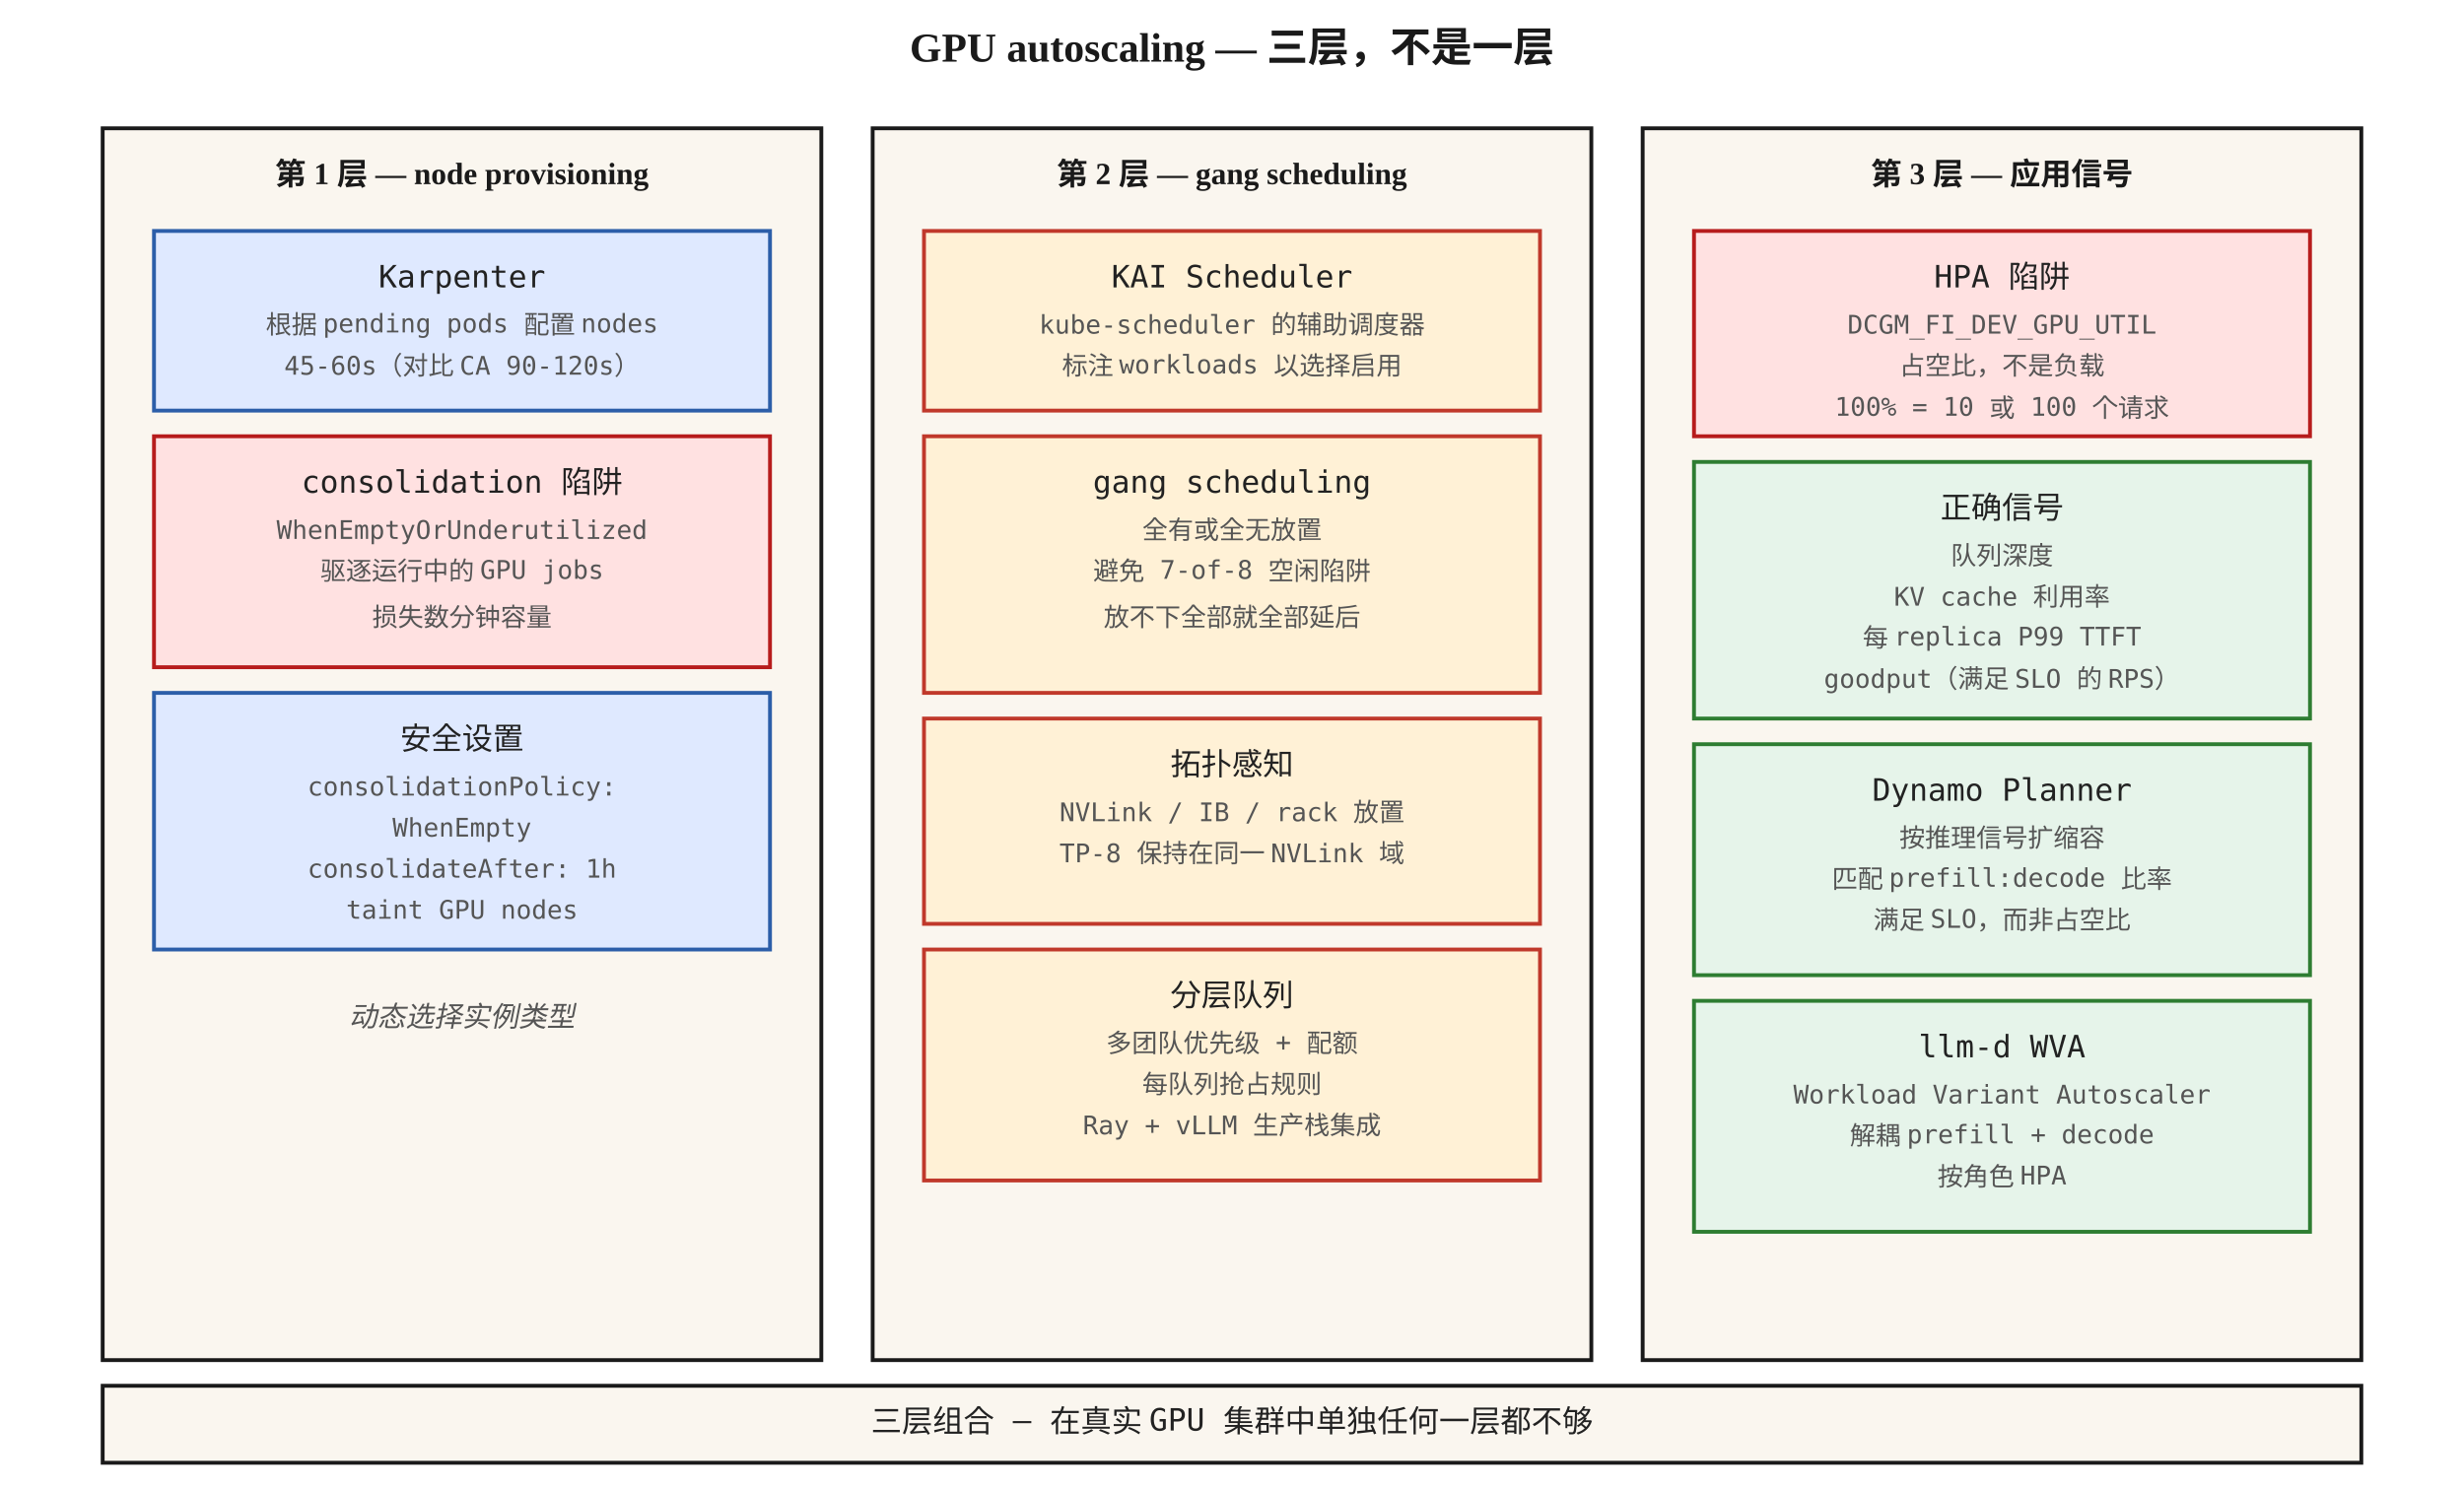
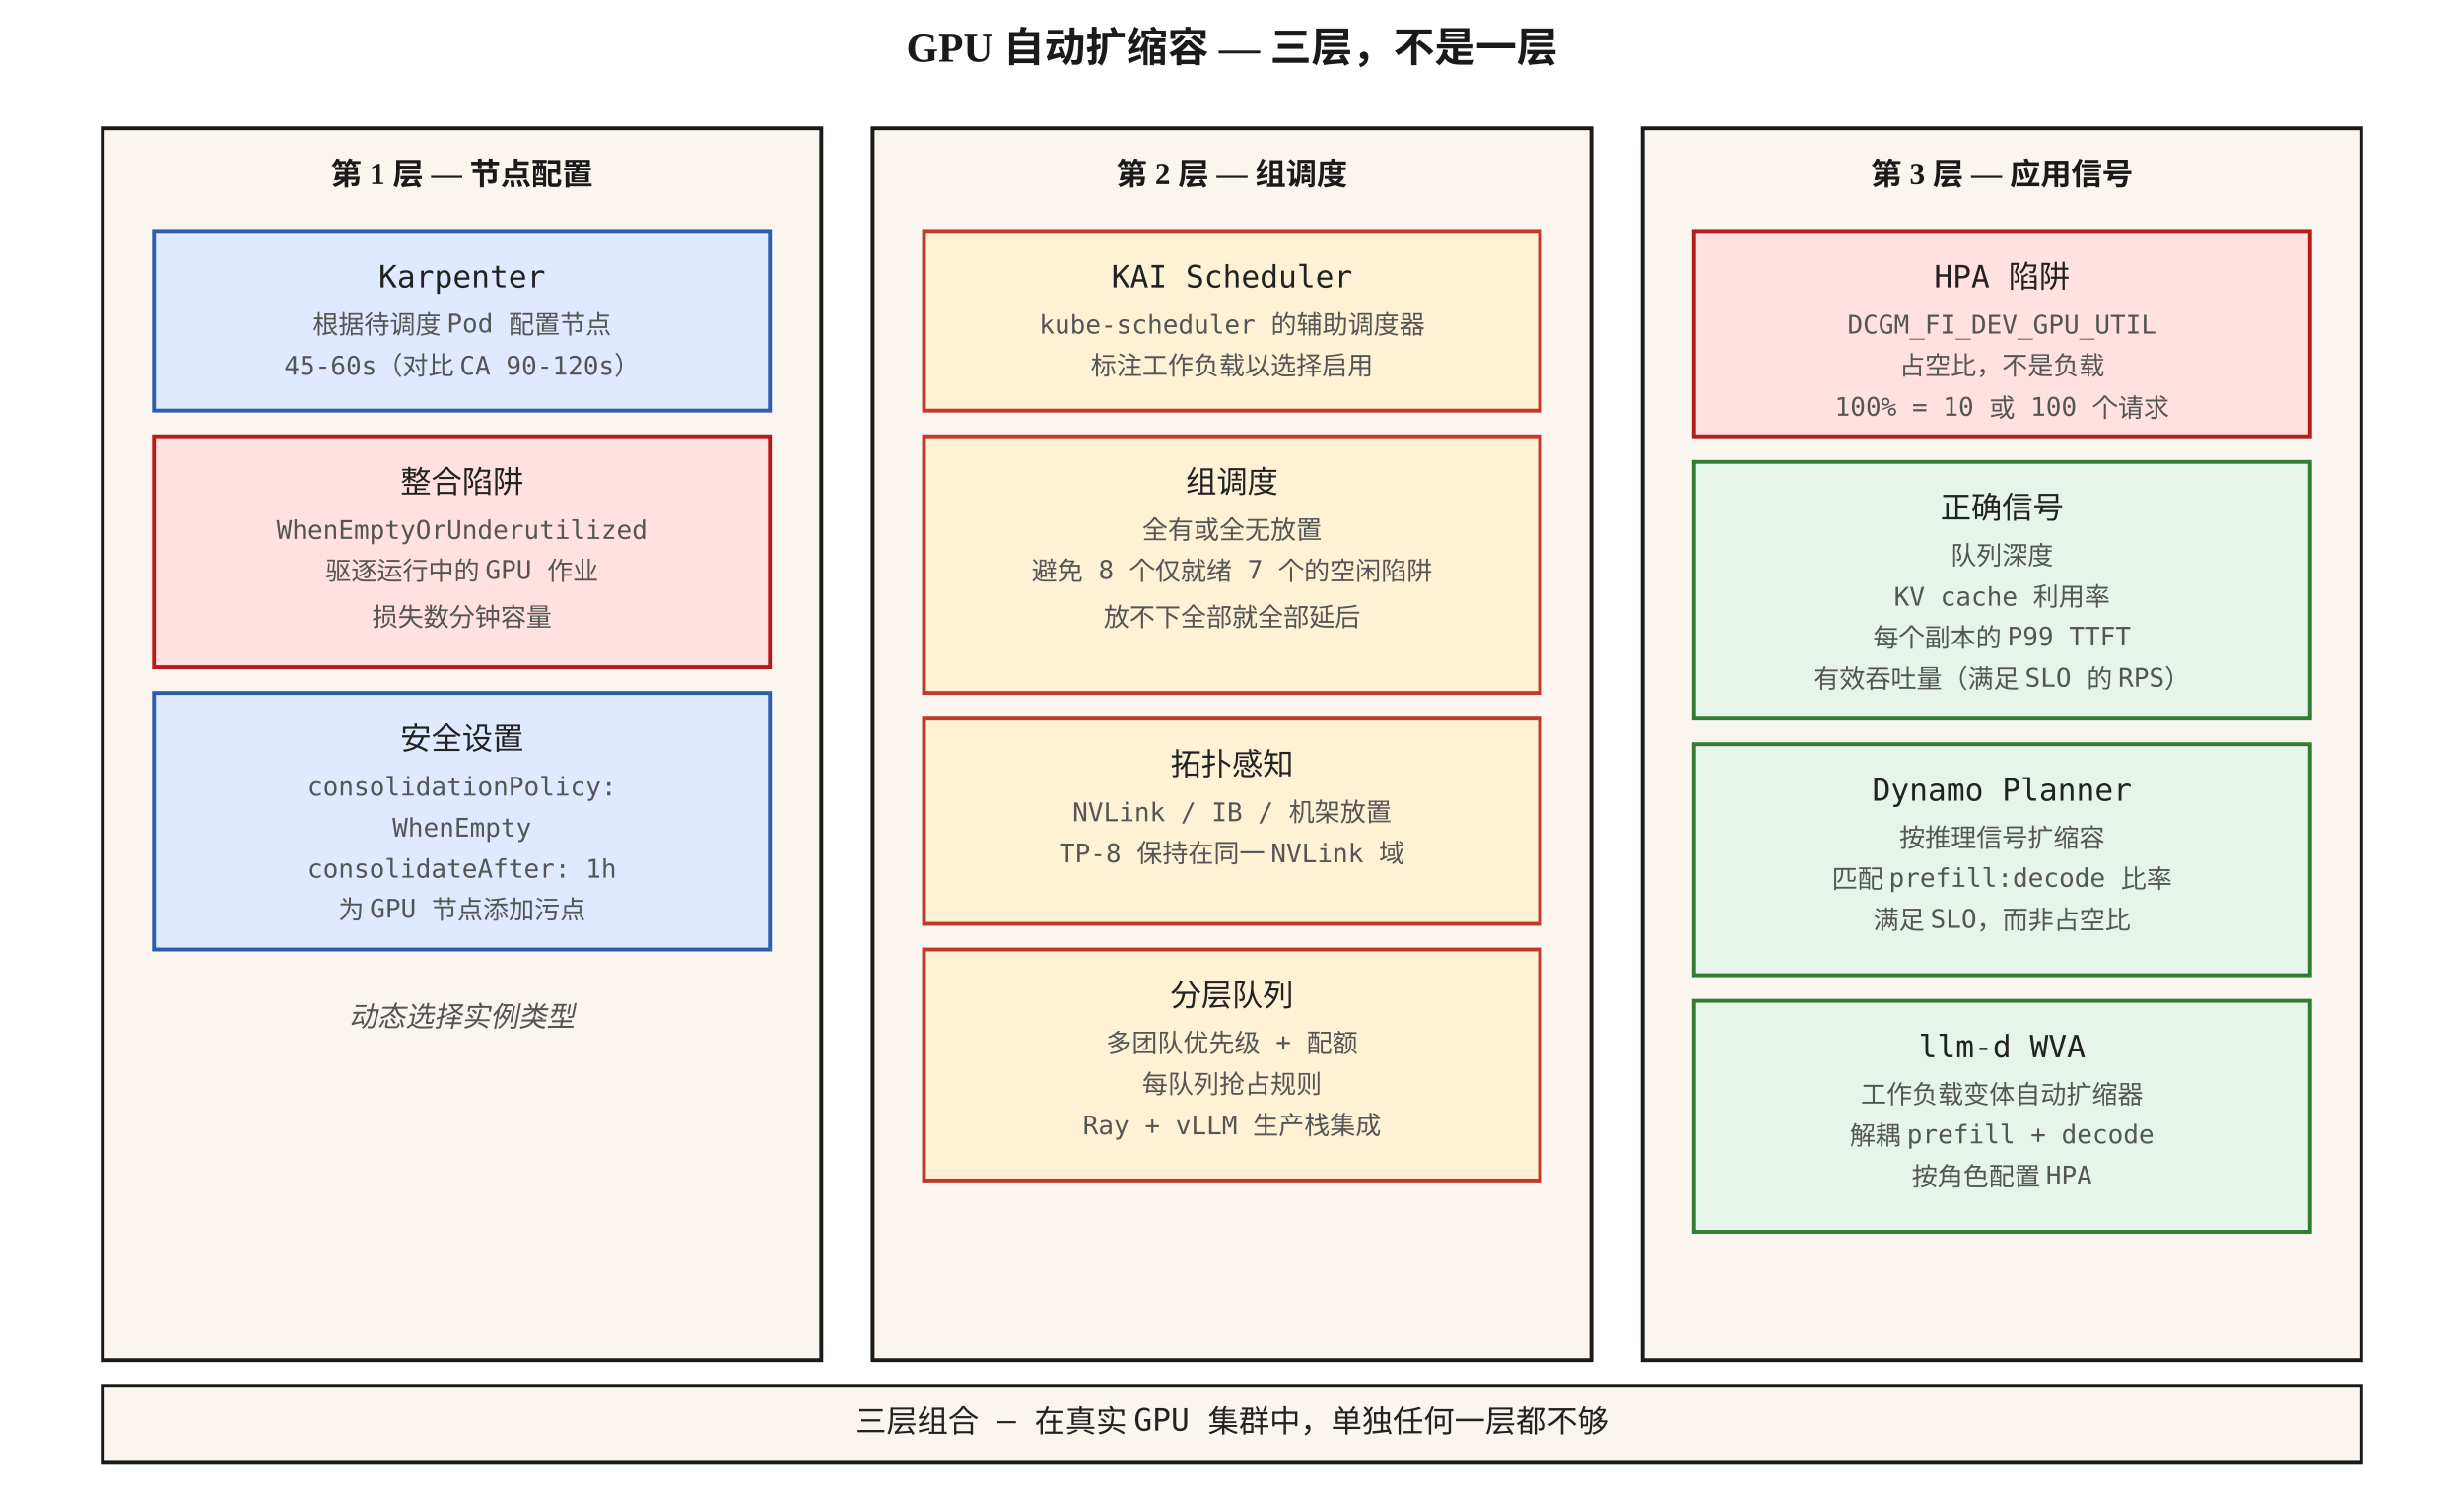
<svg xmlns="http://www.w3.org/2000/svg" viewBox="0 0 960 580" font-family="Georgia, 'Times New Roman', serif">
  <defs>
    <style>
      .box { fill: #faf6ef; stroke: #1a1a1a; stroke-width: 1.5; }
      .node { fill: #dfe9ff; stroke: #2c5ea9; stroke-width: 1.5; }
      .sched { fill: #fff1d6; stroke: #c0392b; stroke-width: 1.5; }
      .app { fill: #e6f4ea; stroke: #2e7d32; stroke-width: 1.5; }
      .bad { fill: #ffe1e1; stroke: #b71c1c; stroke-width: 1.5; }
      .title { font-size: 16px; font-weight: 700; fill: #1a1a1a; }
      .head { font-size: 12px; font-weight: 700; fill: #1a1a1a; }
      .step { font-size: 12px; font-family: 'Menlo', monospace; fill: #222; }
      .small { font-size: 10px; font-family: 'Menlo', monospace; fill: #555; }
      .caption { font-size: 11px; fill: #555; font-style: italic; }
    </style>
  </defs>
-   <text x="480" y="24" text-anchor="middle" class="title">GPU autoscaling — 三层，不是一层</text>
+   <text x="480" y="24" text-anchor="middle" class="title">GPU 自动扩缩容 — 三层，不是一层</text>
  <rect x="40" y="50" width="280" height="480" class="box" />
-   <text x="180" y="72" text-anchor="middle" class="head">第 1 层 — node provisioning</text>
+   <text x="180" y="72" text-anchor="middle" class="head">第 1 层 — 节点配置</text>
  <rect x="60" y="90" width="240" height="70" class="node" />
  <text x="180" y="112" text-anchor="middle" class="step">Karpenter</text>
-   <text x="180" y="130" text-anchor="middle" class="small">根据 pending pods 配置 nodes</text>
+   <text x="180" y="130" text-anchor="middle" class="small">根据待调度 Pod 配置节点</text>
  <text x="180" y="146" text-anchor="middle" class="small">45-60s（对比 CA 90-120s）</text>
  <rect x="60" y="170" width="240" height="90" class="bad" />
-   <text x="180" y="192" text-anchor="middle" class="step">consolidation 陷阱</text>
+   <text x="180" y="192" text-anchor="middle" class="step">整合陷阱</text>
  <text x="180" y="210" text-anchor="middle" class="small">WhenEmptyOrUnderutilized</text>
-   <text x="180" y="226" text-anchor="middle" class="small">驱逐运行中的 GPU jobs</text>
+   <text x="180" y="226" text-anchor="middle" class="small">驱逐运行中的 GPU 作业</text>
  <text x="180" y="244" text-anchor="middle" class="small">损失数分钟容量</text>
  <rect x="60" y="270" width="240" height="100" class="node" />
  <text x="180" y="292" text-anchor="middle" class="step">安全设置</text>
  <text x="180" y="310" text-anchor="middle" class="small">consolidationPolicy:</text>
  <text x="180" y="326" text-anchor="middle" class="small">WhenEmpty</text>
  <text x="180" y="342" text-anchor="middle" class="small">consolidateAfter: 1h</text>
-   <text x="180" y="358" text-anchor="middle" class="small">taint GPU nodes</text>
+   <text x="180" y="358" text-anchor="middle" class="small">为 GPU 节点添加污点</text>
  <text x="180" y="400" text-anchor="middle" class="caption">动态选择实例类型</text>
  <rect x="340" y="50" width="280" height="480" class="box" />
-   <text x="480" y="72" text-anchor="middle" class="head">第 2 层 — gang scheduling</text>
+   <text x="480" y="72" text-anchor="middle" class="head">第 2 层 — 组调度</text>
  <rect x="360" y="90" width="240" height="70" class="sched" />
  <text x="480" y="112" text-anchor="middle" class="step">KAI Scheduler</text>
  <text x="480" y="130" text-anchor="middle" class="small">kube-scheduler 的辅助调度器</text>
-   <text x="480" y="146" text-anchor="middle" class="small">标注 workloads 以选择启用</text>
+   <text x="480" y="146" text-anchor="middle" class="small">标注工作负载以选择启用</text>
  <rect x="360" y="170" width="240" height="100" class="sched" />
-   <text x="480" y="192" text-anchor="middle" class="step">gang scheduling</text>
+   <text x="480" y="192" text-anchor="middle" class="step">组调度</text>
  <text x="480" y="210" text-anchor="middle" class="small">全有或全无放置</text>
-   <text x="480" y="226" text-anchor="middle" class="small">避免 7-of-8 空闲陷阱</text>
+   <text x="480" y="226" text-anchor="middle" class="small">避免 8 个仅就绪 7 个的空闲陷阱</text>
  <text x="480" y="244" text-anchor="middle" class="small">放不下全部就全部延后</text>
  <rect x="360" y="280" width="240" height="80" class="sched" />
  <text x="480" y="302" text-anchor="middle" class="step">拓扑感知</text>
-   <text x="480" y="320" text-anchor="middle" class="small">NVLink / IB / rack 放置</text>
+   <text x="480" y="320" text-anchor="middle" class="small">NVLink / IB / 机架放置</text>
  <text x="480" y="336" text-anchor="middle" class="small">TP-8 保持在同一 NVLink 域</text>
  <rect x="360" y="370" width="240" height="90" class="sched" />
  <text x="480" y="392" text-anchor="middle" class="step">分层队列</text>
  <text x="480" y="410" text-anchor="middle" class="small">多团队优先级 + 配额</text>
  <text x="480" y="426" text-anchor="middle" class="small">每队列抢占规则</text>
  <text x="480" y="442" text-anchor="middle" class="small">Ray + vLLM 生产栈集成</text>
  <rect x="640" y="50" width="280" height="480" class="box" />
  <text x="780" y="72" text-anchor="middle" class="head">第 3 层 — 应用信号</text>
  <rect x="660" y="90" width="240" height="80" class="bad" />
  <text x="780" y="112" text-anchor="middle" class="step">HPA 陷阱</text>
  <text x="780" y="130" text-anchor="middle" class="small">DCGM_FI_DEV_GPU_UTIL</text>
  <text x="780" y="146" text-anchor="middle" class="small">占空比，不是负载</text>
  <text x="780" y="162" text-anchor="middle" class="small">100% = 10 或 100 个请求</text>
  <rect x="660" y="180" width="240" height="100" class="app" />
  <text x="780" y="202" text-anchor="middle" class="step">正确信号</text>
  <text x="780" y="220" text-anchor="middle" class="small">队列深度</text>
  <text x="780" y="236" text-anchor="middle" class="small">KV cache 利用率</text>
-   <text x="780" y="252" text-anchor="middle" class="small">每 replica P99 TTFT</text>
-   <text x="780" y="268" text-anchor="middle" class="small">goodput（满足 SLO 的 RPS）</text>
+   <text x="780" y="252" text-anchor="middle" class="small">每个副本的 P99 TTFT</text>
+   <text x="780" y="268" text-anchor="middle" class="small">有效吞吐量（满足 SLO 的 RPS）</text>
  <rect x="660" y="290" width="240" height="90" class="app" />
  <text x="780" y="312" text-anchor="middle" class="step">Dynamo Planner</text>
  <text x="780" y="330" text-anchor="middle" class="small">按推理信号扩缩容</text>
  <text x="780" y="346" text-anchor="middle" class="small">匹配 prefill:decode 比率</text>
  <text x="780" y="362" text-anchor="middle" class="small">满足 SLO，而非占空比</text>
  <rect x="660" y="390" width="240" height="90" class="app" />
  <text x="780" y="412" text-anchor="middle" class="step">llm-d WVA</text>
-   <text x="780" y="430" text-anchor="middle" class="small">Workload Variant Autoscaler</text>
+   <text x="780" y="430" text-anchor="middle" class="small">工作负载变体自动扩缩器</text>
  <text x="780" y="446" text-anchor="middle" class="small">解耦 prefill + decode</text>
-   <text x="780" y="462" text-anchor="middle" class="small">按角色 HPA</text>
+   <text x="780" y="462" text-anchor="middle" class="small">按角色配置 HPA</text>
  <rect x="40" y="540" width="880" height="30" class="box" />
-   <text x="480" y="558" text-anchor="middle" class="step">三层组合 — 在真实 GPU 集群中单独任何一层都不够</text>
+   <text x="480" y="558" text-anchor="middle" class="step">三层组合 — 在真实 GPU 集群中，单独任何一层都不够</text>
</svg>
